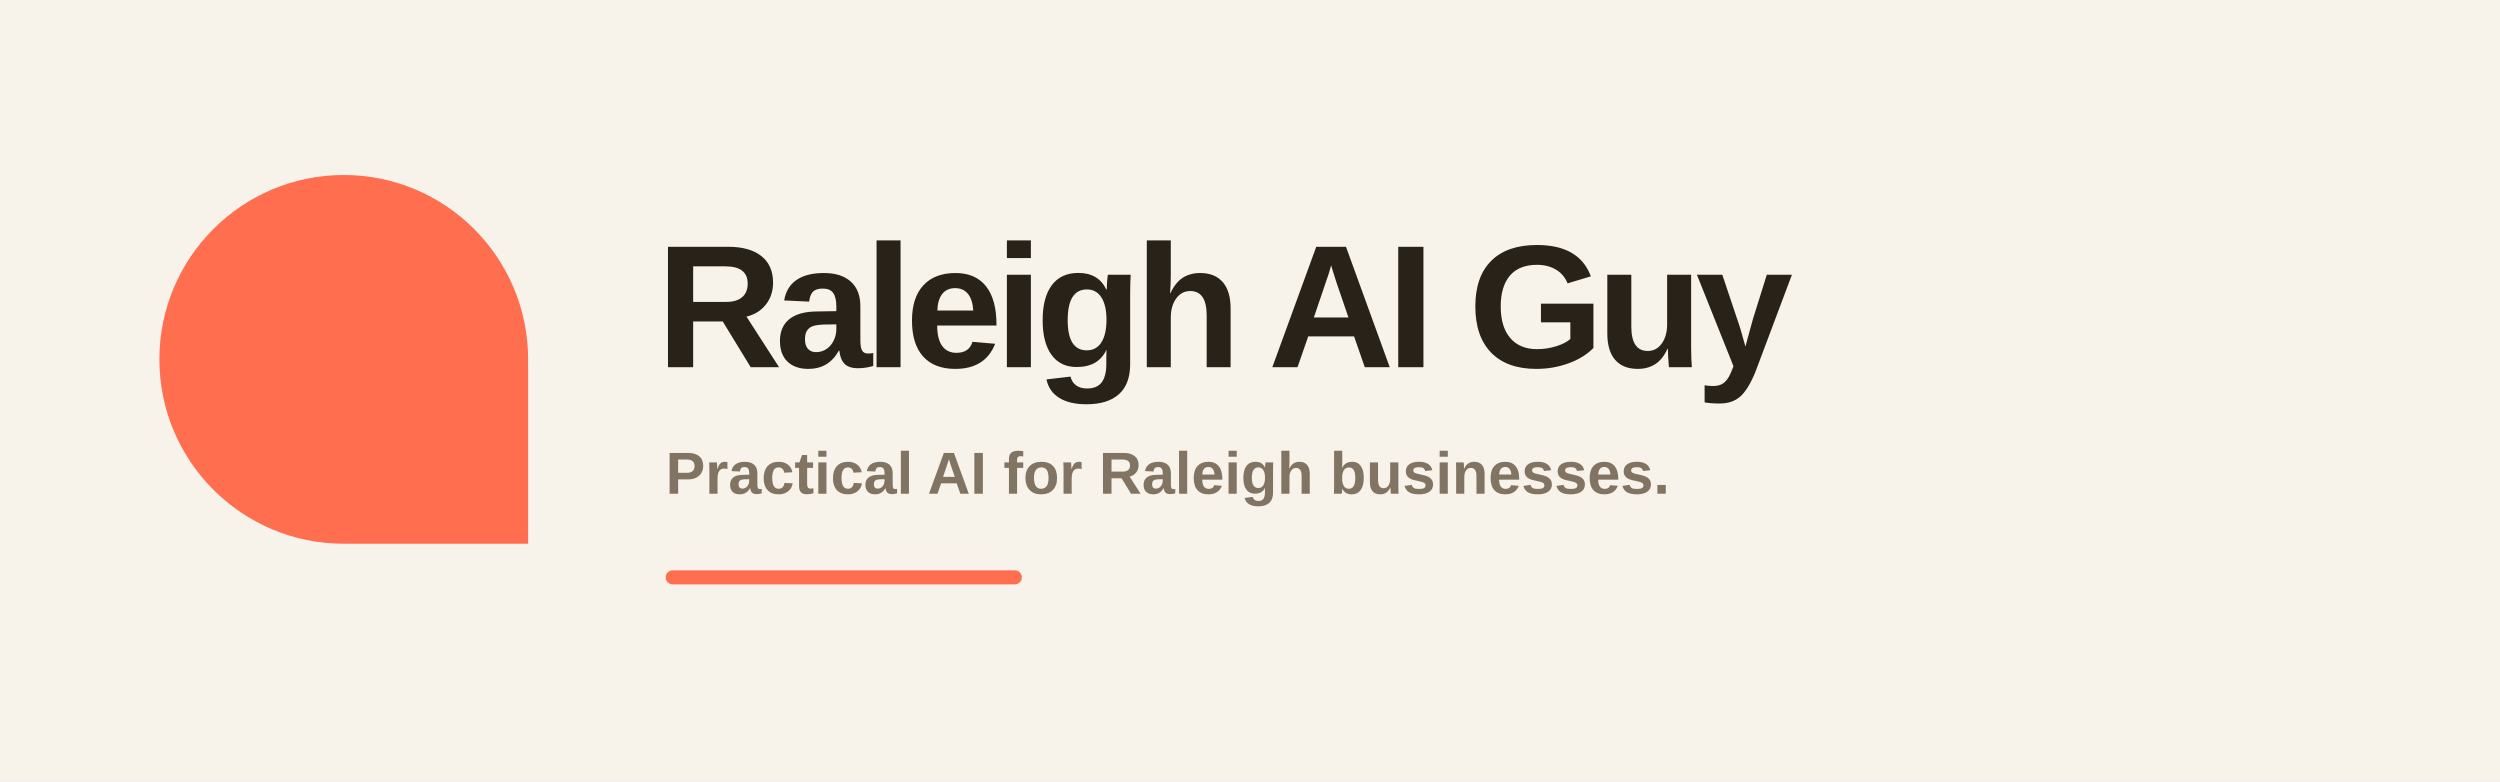
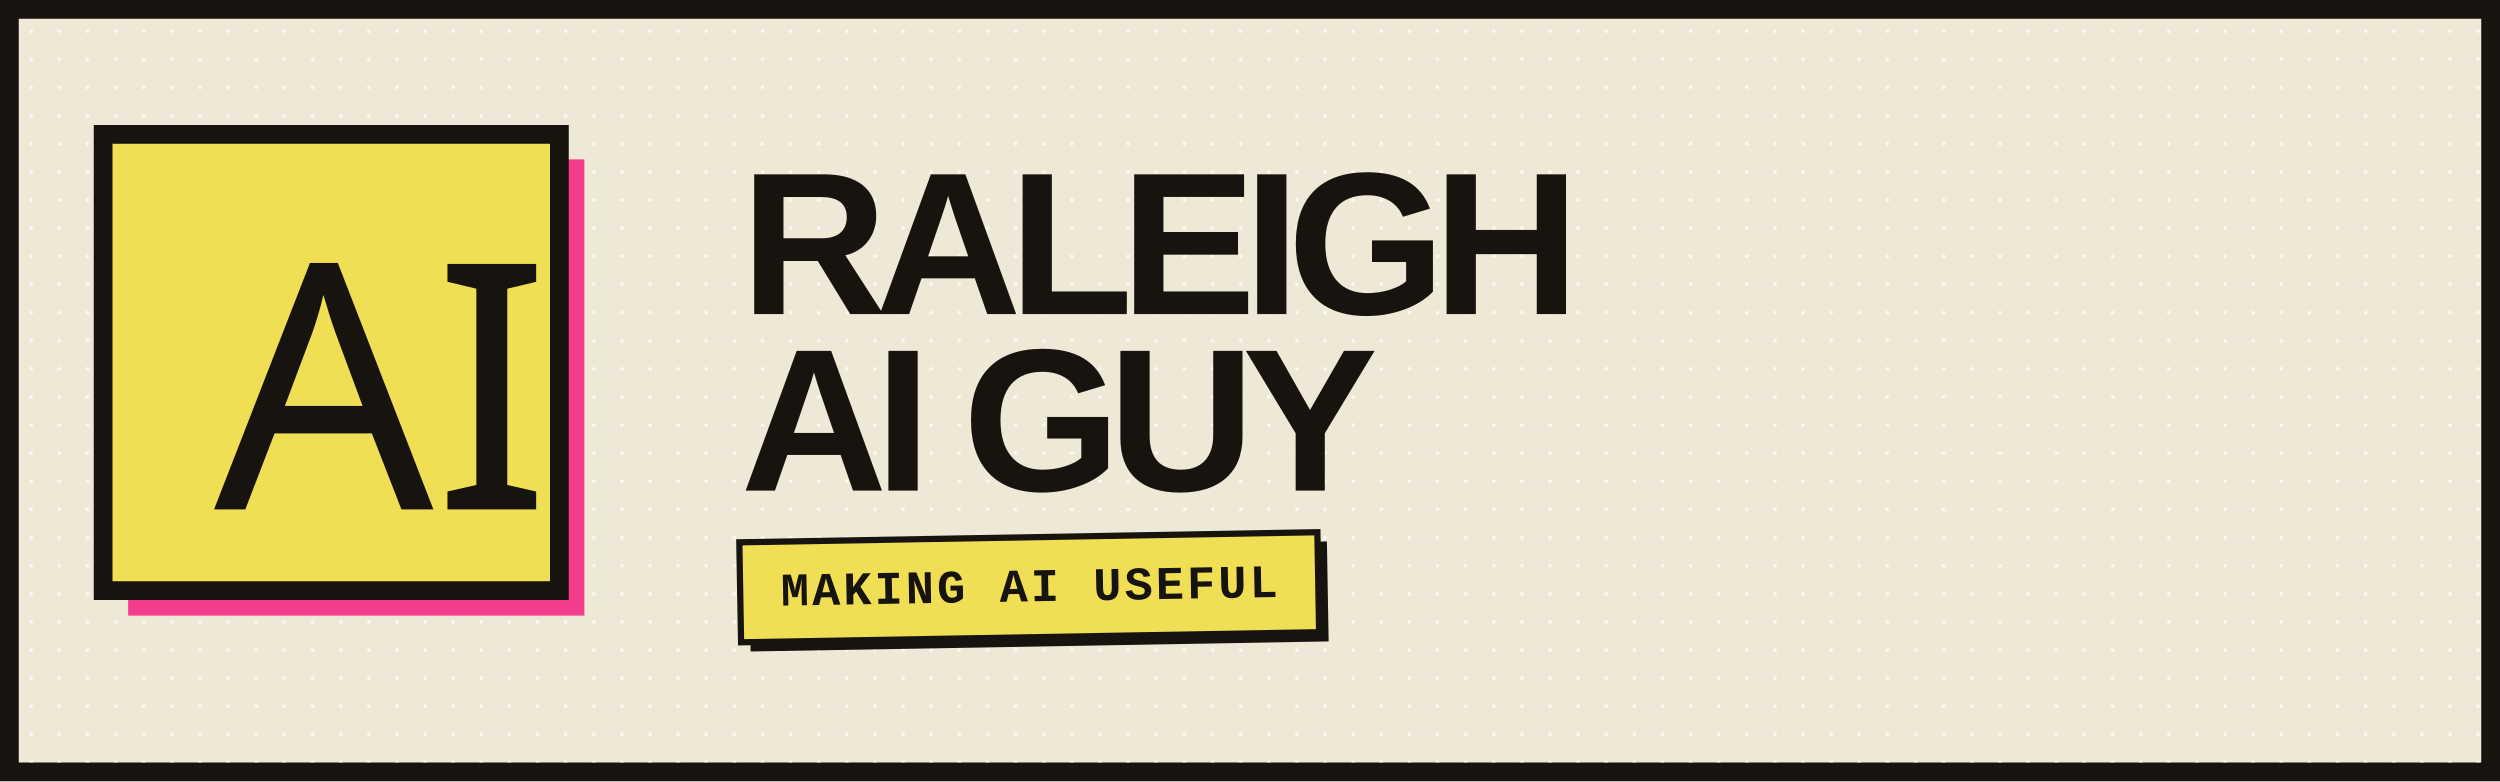
<svg xmlns="http://www.w3.org/2000/svg" viewBox="0 0 1600 500" role="img" aria-labelledby="title desc">
-   <rect width="1600" height="500" fill="#f8f3ea" />
-   <path d="M220 112a118 118 0 0 1 118 118v118H220A118 118 0 0 1 102 230 118 118 0 0 1 220 112Z" fill="#ff6f4f" />
-   <text x="420" y="235" fill="#292219" font-family="Arial, Helvetica, sans-serif" font-size="112" font-weight="800" letter-spacing="-5">Raleigh AI Guy</text>
-   <text x="426" y="316" fill="#827462" font-family="Arial, Helvetica, sans-serif" font-size="38" font-weight="600">Practical AI for Raleigh businesses.</text>
-   <rect x="426" y="365" width="228" height="9" rx="4.5" fill="#ff6f4f" />
+   <defs>
+     <pattern id="dots" width="18" height="18" patternUnits="userSpaceOnUse">
+       <circle cx="2" cy="2" r="1.2" fill="#fff" opacity=".7" />
+     </pattern>
+   </defs>
+   <rect width="1600" height="500" fill="#17130f" />
+   <rect x="12" y="12" width="1576" height="476" fill="#eee8d6" />
+   <rect x="12" y="12" width="1576" height="476" fill="url(#dots)" />
+   <rect x="82" y="102" width="292" height="292" fill="#f43e8d" />
+   <rect x="66" y="86" width="292" height="292" fill="#f0df55" stroke="#17130f" stroke-width="12" />
+   <text x="137" y="326" fill="#17130f" font-family="Impact,Arial Black,sans-serif" font-size="220">AI</text>
+   <text x="474" y="201" fill="#17130f" font-family="Arial Black,Arial,sans-serif" font-size="130" font-weight="900" letter-spacing="-8">RALEIGH</text>
+   <text x="474" y="314" fill="#17130f" font-family="Arial Black,Arial,sans-serif" font-size="130" font-weight="900" letter-spacing="-8">AI GUY</text>
+   <g transform="rotate(-1 650 393)">
+     <rect x="480" y="350" width="370" height="64" fill="#17130f" />
+     <rect x="474" y="344" width="370" height="64" fill="#f0df55" stroke="#17130f" stroke-width="4" />
+     <text x="500" y="385" fill="#17130f" font-family="Courier New,monospace" font-size="30" font-weight="700" letter-spacing="2">MAKING AI USEFUL</text>
+   </g>
</svg>
